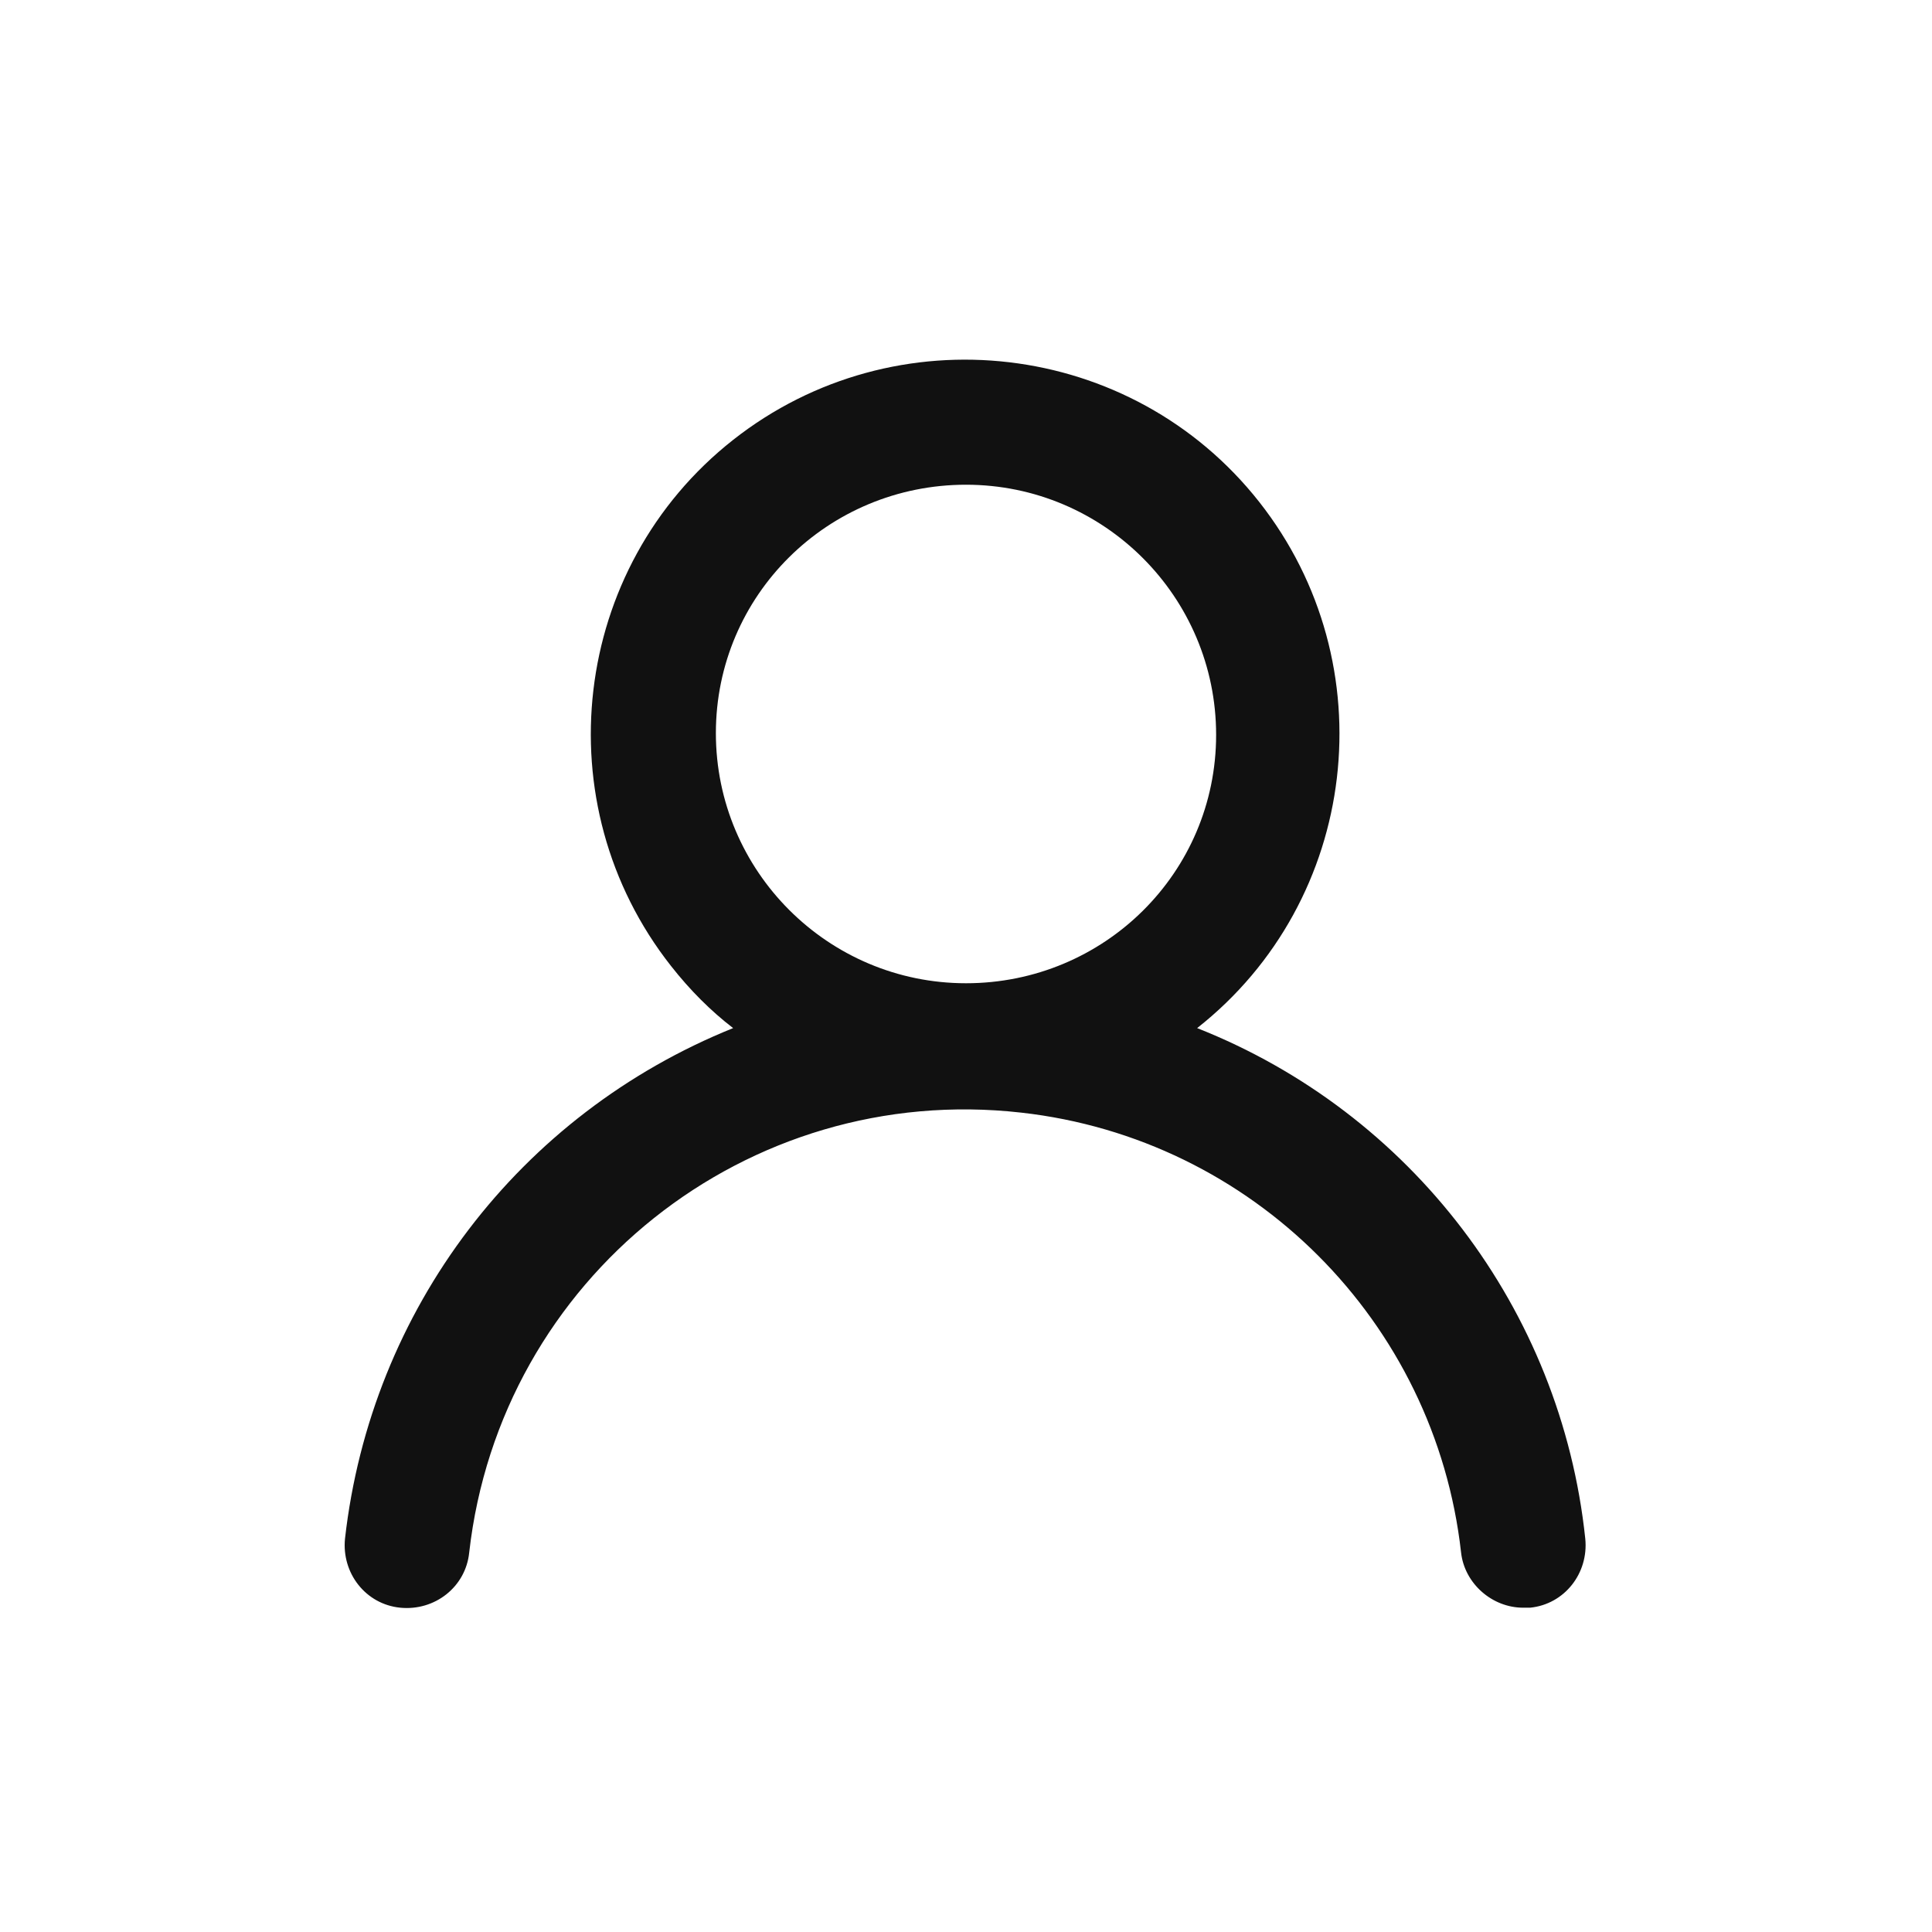
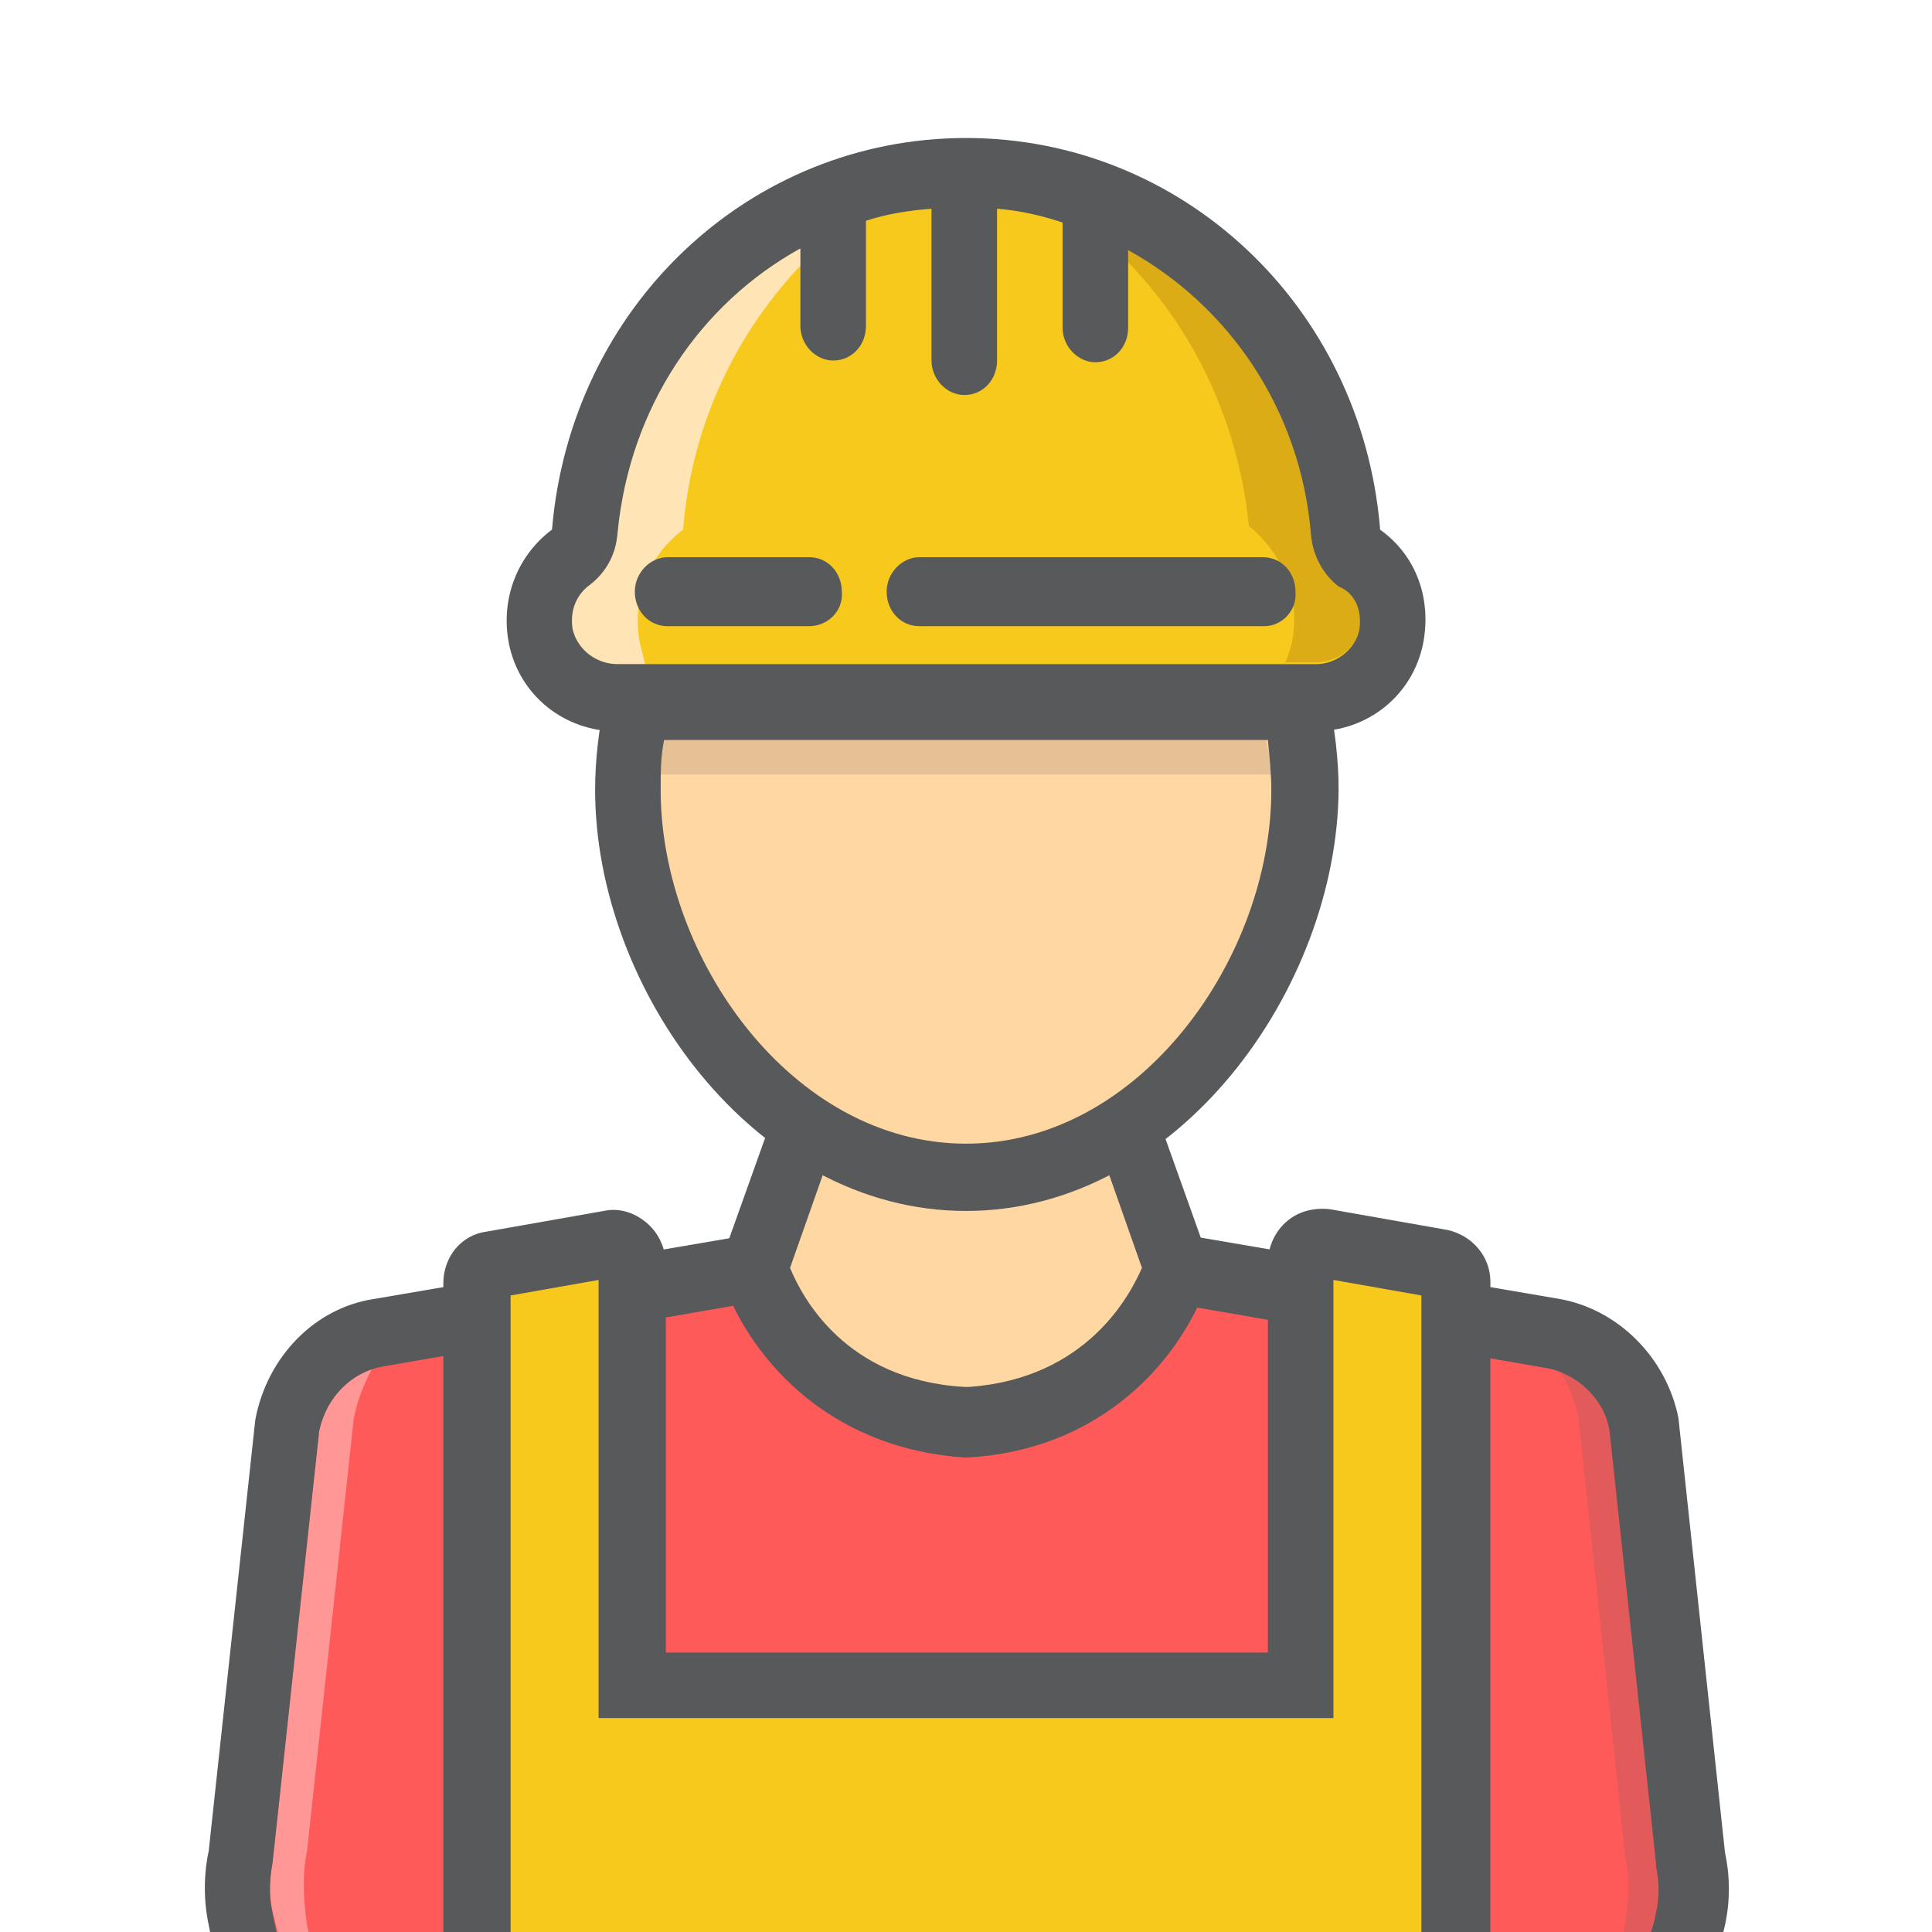
- <svg xmlns="http://www.w3.org/2000/svg" version="1.1" id="Layer_1" x="0px" y="0px" viewBox="0 0 112 112" style="enable-background:new 0 0 112 112;" xml:space="preserve">
+ <svg xmlns="http://www.w3.org/2000/svg" xmlns:xlink="http://www.w3.org/1999/xlink" version="1.1" id="Layer_1" x="0px" y="0px" viewBox="0 0 112 112" style="enable-background:new 0 0 112 112;" xml:space="preserve">
  <style type="text/css">
- 	.st0{fill:#111111;}
+ 	.st0{clip-path:url(#SVGID_2_);}
+ 	.st1{fill:#FF5A5A;}
+ 	.st2{fill:#FF9797;}
+ 	.st3{fill:#E25A5A;}
+ 	.st4{fill:#58595B;}
+ 	.st5{fill:#F8C91D;}
+ 	.st6{fill:#FFD7A3;}
+ 	.st7{fill:#E5C195;}
+ 	.st8{fill:#FFE5B6;}
+ 	.st9{fill:#DBAC16;}
</style>
-   <path class="st0" d="M69.4,59.6c9.4-7.4,11-21.1,3.6-30.5c-7.4-9.4-21.1-11-30.5-3.6s-11,21.1-3.6,30.5c1.1,1.4,2.3,2.6,3.6,3.6  c-12.4,5-21,16.3-22.5,29.6c-0.2,2,1.2,3.8,3.2,4c2,0.2,3.8-1.2,4-3.2c1.8-15.9,16.1-27.3,32-25.5c13.4,1.5,24,12.1,25.5,25.5  c0.2,1.8,1.8,3.2,3.6,3.2h0.4c2-0.2,3.4-2,3.2-4C90.5,75.9,81.8,64.5,69.4,59.6z M56,57c-8,0-14.5-6.5-14.5-14.5S48,28.1,56,28.1  s14.5,6.5,14.5,14.5S64,57,56,57z" />
+   <g>
+     <defs>
+       <rect id="SVGID_1_" width="112" height="112" />
+     </defs>
+     <clipPath id="SVGID_2_">
+       <use xlink:href="#SVGID_1_" style="overflow:visible;" />
+     </clipPath>
+     <g class="st0">
+       <g>
+         <path class="st1" d="M98,107.6l-2.7-25.1c-0.5-2.7-2.7-4.9-5.3-5.3l-21.7-3.7c0,0-2.4,8.5-12.3,8.9c-9.9-0.4-12.3-8.9-12.3-8.9     L22,77.2c-2.7,0.5-4.8,2.6-5.3,5.3L14,107.6c-0.2,1.2-0.2,2.4,0,3.5l0,0c0.8,4.2,2.2,7.2,6.3,7.2h34.9h1.6h32.7     c4.1,0,7.7-3,8.5-7.2l0,0C98.2,110,98.2,108.8,98,107.6z" />
+         <g>
+           <g>
+             <path class="st2" d="M17.8,107.3c-0.3,1.4-0.2,2.9,0,4.3c0.3,1.4,0.7,3.2,1.5,4.7c-1-0.2-1.6-0.7-1.9-1.2       c-0.7-0.8-1.1-2.2-1.6-4.3c-0.2-0.9-0.2-1.8,0-2.9l2.7-25c0.3-1.7,1.5-3,3.1-3.6c-0.5,0.9-0.9,1.9-1.1,3L17.8,107.3z" />
+           </g>
+           <g>
+             <path class="st3" d="M96.3,109.4c0,0.5,0,0.9-0.1,1.4c-0.4,2.2-1.9,4-3.7,4.9c0.8-1.2,1.4-2.6,1.7-4.1c0.1-0.7,0.2-1.5,0.2-2.2       c0-0.7-0.1-1.4-0.2-1.9l-2.7-25.3c-0.2-1-0.6-1.9-1.1-2.8c1.5,0.5,2.7,1.9,3,3.4l2.7,25.3C96.2,108.5,96.3,108.9,96.3,109.4z" />
+           </g>
+         </g>
+         <path class="st4" d="M89.5,120.3H20.3c-6.5,0-7.7-6.1-8.2-8.7c-0.3-1.4-0.3-2.9,0-4.3l2.7-25c0.7-3.7,3.5-6.5,6.9-7l23.4-4     l0.5,1.7c0.1,0.3,2.2,7.1,10.5,7.5c8.2-0.4,10.3-7.4,10.4-7.5l0.5-1.7l23.4,4c3.4,0.6,6.2,3.4,6.9,6.9l2.7,25.2     c0.3,1.4,0.3,2.8,0,4.2C98.9,116.6,94.5,120.3,89.5,120.3z M42.5,75.7l-20.2,3.5c-1.9,0.3-3.4,1.8-3.8,3.8l-2.7,25     c-0.2,1.1-0.2,2,0,2.9c0.9,4.7,2.2,5.6,4.4,5.6h69.2c3.2,0,6-2.3,6.6-5.6c0.2-0.9,0.2-1.8,0-2.7l0-0.2l-2.7-25.1     c-0.3-1.8-1.9-3.3-3.7-3.6l-20.2-3.5c-1.7,3.5-5.8,8.3-13.4,8.7C48.3,84,44.2,79.2,42.5,75.7z" />
+       </g>
+       <g>
+         <path class="st5" d="M83.4,73.3l-6.8-1.2c-0.7-0.1-1.3,0.4-1.3,1.1v24.5H36.6V73.2c0-0.7-0.6-1.2-1.3-1.1l-6.8,1.2     c-0.5,0.1-0.9,0.6-0.9,1.1v16.5V99v18.8h56.7V99v-8.1V74.4C84.3,73.9,83.9,73.4,83.4,73.3z" />
+         <path class="st4" d="M86.2,119.8H25.7V74.4c0-1.5,1-2.8,2.5-3l6.8-1.2c0.9-0.2,1.8,0.1,2.5,0.7c0.7,0.6,1.1,1.5,1.1,2.4v22.5     h34.9V73.2c0-0.9,0.4-1.8,1.1-2.4c0.7-0.6,1.6-0.8,2.5-0.7l6.8,1.2c1.4,0.3,2.5,1.5,2.5,3V119.8z M29.6,115.8h52.8V75.1l-5.1-0.9     v25.4H34.7V74.2l-5.1,0.9V115.8z" />
+       </g>
+       <g>
+         <g>
+           <path class="st6" d="M64.4,62.7h-8.2h-0.4h-8.2l-3.8,10.7c0,0,2.3,8.3,12.1,8.9h0.4c9.7-0.7,12.1-8.9,12.1-8.9L64.4,62.7z" />
+           <path class="st4" d="M55.8,84.3C44.7,83.6,42,74.4,41.9,74l-0.2-0.6l4.5-12.6h19.5l4.5,12.6L70.1,74c-0.1,0.4-2.8,9.6-13.8,10.3      L55.8,84.3z M45.8,73.5c0.7,1.7,3.2,6.5,10.1,6.9l0.3,0c6.8-0.5,9.3-5.3,10-6.9l-3.1-8.8H48.9L45.8,73.5z" />
+         </g>
+         <path class="st6" d="M37,40.9c-0.4,1.5-0.6,3.2-0.6,4.8c0,11.1,8.8,22.4,19.6,22.4c10.8,0,19.6-11.3,19.6-22.4     c0-1.7-0.2-3.3-0.6-4.8H37z" />
+         <g>
+           <g>
+             <path class="st7" d="M73.7,44.9H38.3c0-0.6,0.1-1.3,0.2-2h34.9C73.6,43.6,73.6,44.2,73.7,44.9z" />
+           </g>
+         </g>
+         <path class="st4" d="M56,70.2c-12.3,0-21.5-12.9-21.5-24.4c0-1.7,0.2-3.5,0.6-5.3l0.4-1.5h41.1l0.4,1.5c0.4,1.8,0.6,3.6,0.6,5.3     C77.5,57.3,68.3,70.2,56,70.2z M38.5,42.9c-0.2,1-0.2,1.9-0.2,2.9c0,9.7,7.6,20.5,17.7,20.5c10.1,0,17.7-10.8,17.7-20.5     c0-0.9-0.1-1.9-0.2-2.9H38.5z" />
+       </g>
+       <g>
+         <path class="st5" d="M78.9,32.3c-0.5-0.4-0.7-0.9-0.8-1.5C77.1,19.1,67.6,10,56,10h0c-11.6,0-21.1,9.1-22.1,20.7     c-0.1,0.6-0.3,1.2-0.8,1.5c-1.3,1-2.1,2.7-1.7,4.6c0.4,2.1,2.3,3.5,4.4,3.5c7.7,0,32.7,0,40.4,0c2.1,0,4-1.4,4.4-3.5     C81,35,80.2,33.2,78.9,32.3z" />
+         <g>
+           <g>
+             <path class="st8" d="M48.7,13.3c-0.5,0.4-0.9,0.8-1.4,1.2c-4.4,4.2-7.2,9.9-7.7,16.2c-2,1.5-3,4-2.5,6.6       c0.1,0.4,0.2,0.8,0.3,1.2h-1.7c-1.2,0-2.3-0.8-2.6-1.9c-0.2-1,0.2-2,0.9-2.6c0.9-0.6,1.5-1.7,1.6-3c0.4-5.2,2.8-9.9,6.5-13.5       C44.2,15.6,46.4,14.2,48.7,13.3z" />
+           </g>
+         </g>
+         <g>
+           <g>
+             <polygon class="st9" points="68.5,40.4 68.6,40.4 68.6,40.4      " />
+           </g>
+           <g>
+             <path class="st9" d="M78.8,36.5c-0.2,1.1-1.3,1.9-2.6,1.9h-1.7c0.2-0.4,0.3-0.8,0.4-1.2c0.5-2.5-0.5-5.1-2.5-6.7       c-0.7-7-4.1-13.2-9.2-17.3c7.1,2.7,12.3,9.4,13,17.6c0.1,1.2,0.7,2.3,1.6,2.9C78.6,34.4,79,35.4,78.8,36.5z" />
+           </g>
+         </g>
+         <g>
+           <path class="st4" d="M73.3,36.3H53.3c-1.1,0-1.9-0.9-1.9-2c0-1.1,0.9-2,1.9-2h19.9c1.1,0,1.9,0.9,1.9,2      C75.2,35.4,74.3,36.3,73.3,36.3z" />
+         </g>
+         <g>
+           <path class="st4" d="M46.9,36.3h-8.2c-1.1,0-1.9-0.9-1.9-2c0-1.1,0.9-2,1.9-2h8.2c1.1,0,1.9,0.9,1.9,2      C48.9,35.4,48,36.3,46.9,36.3z" />
+         </g>
+         <path class="st4" d="M80,30.7l0-0.1C78.9,17.7,68.5,8,56,8l0,0c0,0,0,0,0,0c-12.5,0-22.9,9.7-24,22.7c-2,1.5-3,4-2.5,6.6     c0.6,3,3.2,5.1,6.3,5.1h40.4c3.1,0,5.7-2.1,6.3-5.1C83,34.7,82.1,32.2,80,30.7z M78.8,36.5c-0.2,1.1-1.3,2-2.5,2H35.8     c-1.2,0-2.3-0.8-2.6-2c-0.2-1.2,0.3-2.1,1-2.6c0.9-0.7,1.5-1.7,1.6-3c0.7-7.3,4.8-13.3,10.6-16.5l0,4.5c0,1.1,0.9,2,1.9,2     c0,0,0,0,0,0c1.1,0,1.9-0.9,1.9-2l0-6.1c1.2-0.4,2.5-0.6,3.8-0.7l0,8.8c0,1.1,0.9,2,1.9,2c0,0,0,0,0,0c1.1,0,1.9-0.9,1.9-2l0-8.8     c1.3,0.1,2.6,0.4,3.8,0.8l0,6.1c0,1.1,0.9,2,1.9,2c0,0,0,0,0,0c1.1,0,1.9-0.9,1.9-2l0-4.5c5.8,3.2,10,9.2,10.6,16.5     c0.1,1.2,0.7,2.3,1.6,3v0C78.4,34.3,79,35.2,78.8,36.5z" />
+       </g>
+     </g>
+   </g>
</svg>
